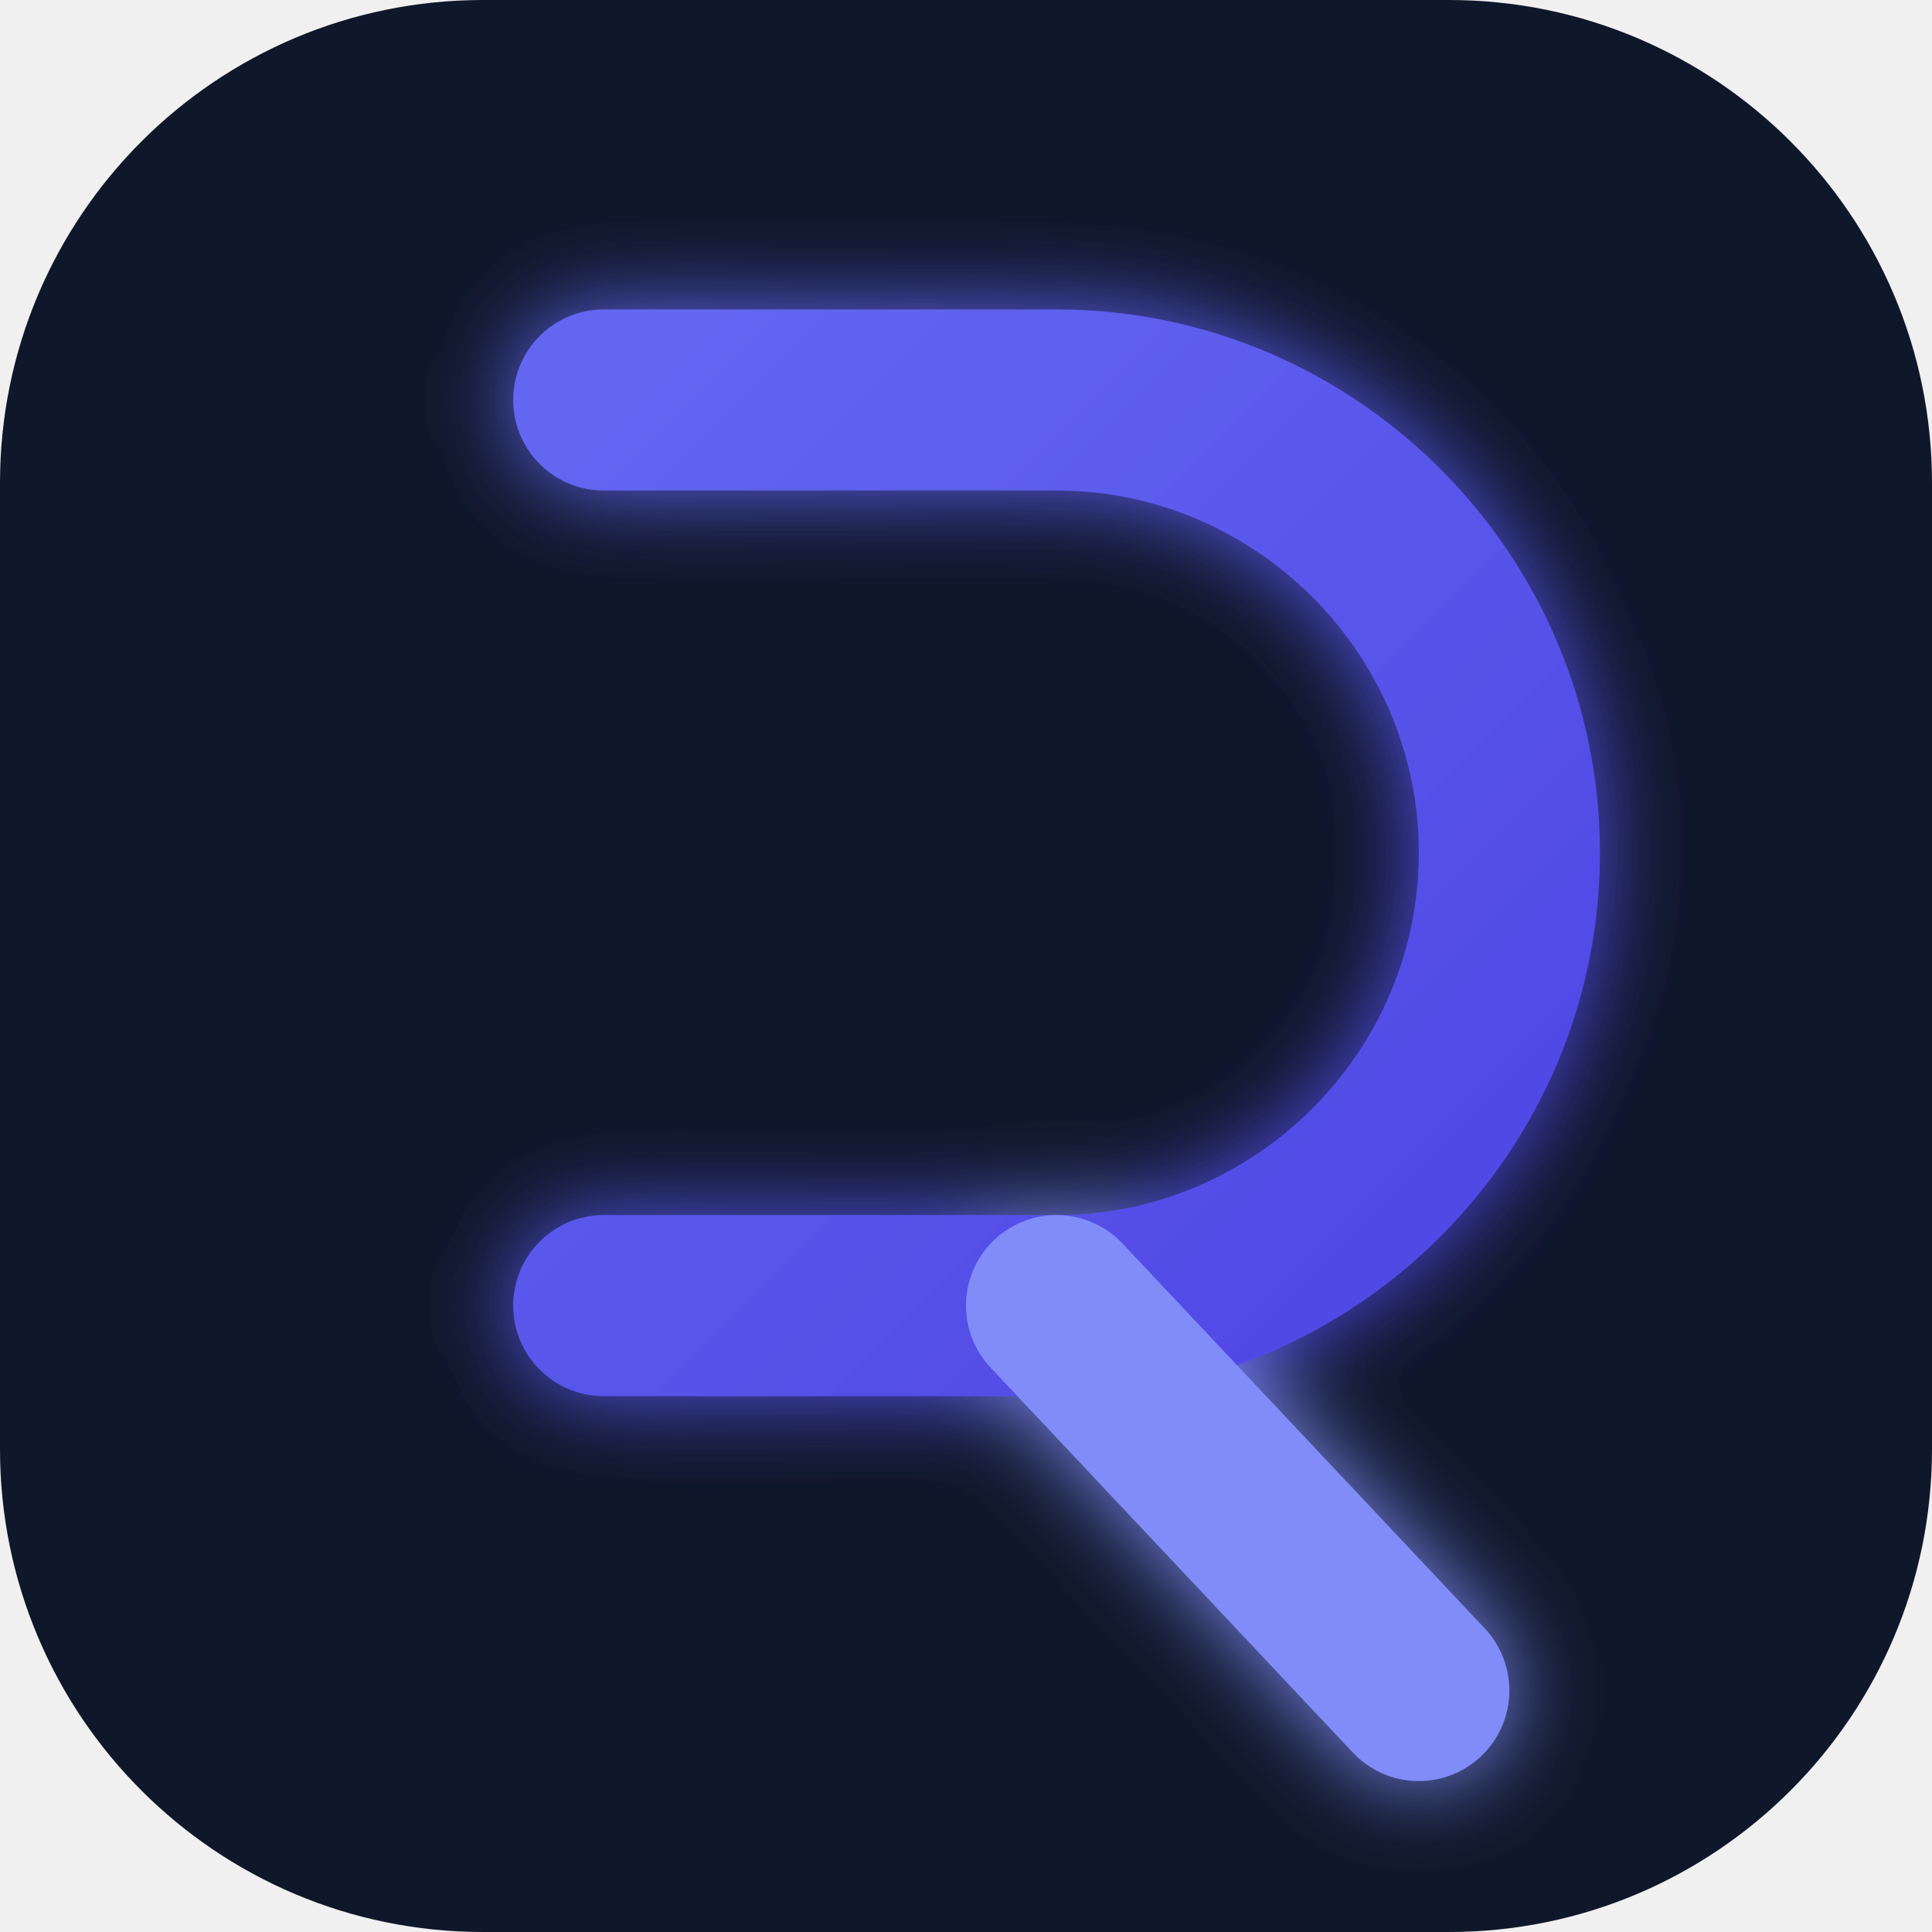
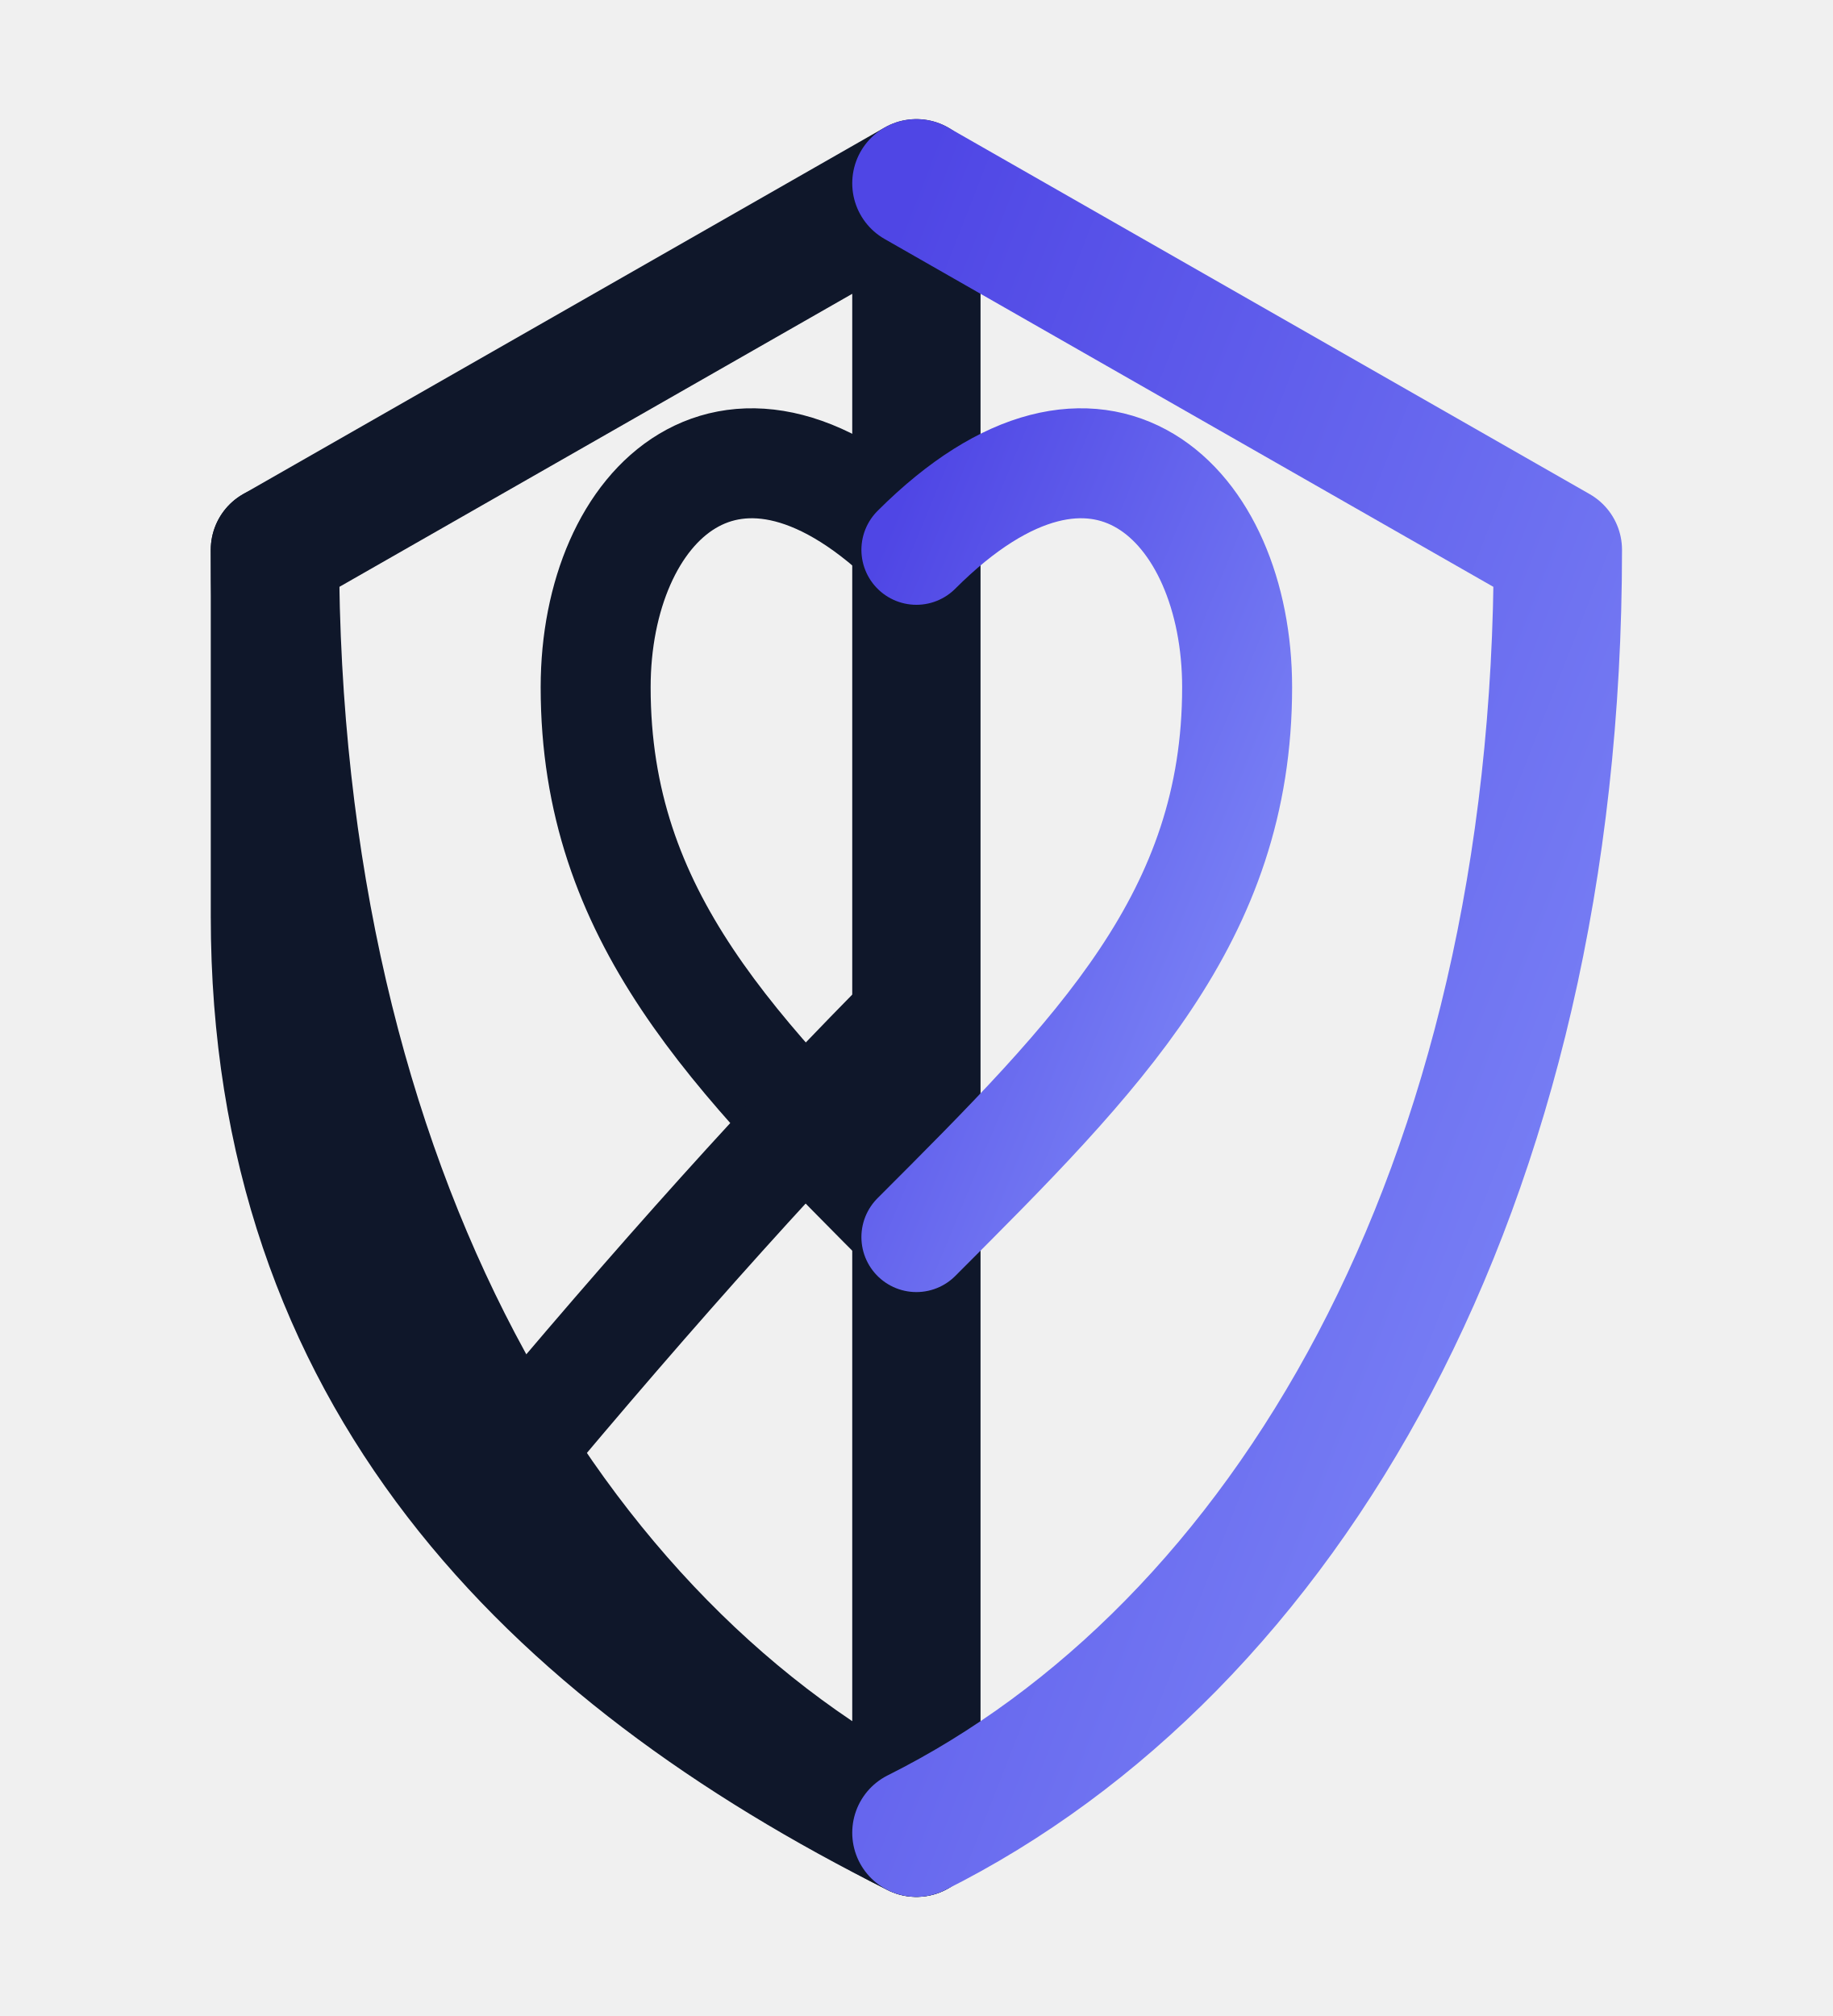
- <svg xmlns="http://www.w3.org/2000/svg" viewBox="0 0 128 128">
+ <svg xmlns="http://www.w3.org/2000/svg" viewBox="0 0 200 220">
  <defs>
-     <linearGradient id="brand-gradient" x1="0%" y1="0%" x2="100%" y2="100%">
-       <stop offset="0%" style="stop-color:#6366f1;stop-opacity:1" />
-       <stop offset="100%" style="stop-color:#4f46e5;stop-opacity:1" />
+     <linearGradient id="gradientRight" x1="0%" y1="0%" x2="100%" y2="100%">
+       <stop offset="0%" stop-color="#4F46E5" />
+       <stop offset="100%" stop-color="#818CF8" />
    </linearGradient>
-     <filter id="glow" x="-20%" y="-20%" width="140%" height="140%">
-       <feGaussianBlur stdDeviation="4" result="blur" />
-       <feComposite in="SourceGraphic" in2="blur" operator="over" />
-     </filter>
  </defs>
-   <rect width="128" height="128" rx="32" fill="#0f172a" />
-   <g transform="translate(16, 16) scale(0.75)" filter="url(#glow)">
-     <path d="M32 20 V108" stroke="url(#brand-gradient)" stroke-width="16" stroke-linecap="round" />
-     <path d="M32 20 H72 C94 20 112 38 112 60 C112 82 94 100 72 100 H32" stroke="url(#brand-gradient)" stroke-width="16" stroke-linecap="round" fill="none" transform="translate(0, -6)" />
-     <path d="M72 94 L104 128" stroke="#818cf8" stroke-width="16" stroke-linecap="round" />
-   </g>
+   <path d="M100 200 C60 180 30 130 30 60 L100 20 V110 Z" fill="none" stroke="#0F172A" stroke-width="14" stroke-linecap="round" stroke-linejoin="round" />
+   <path d="M30 60 L30 100 C30 150 60 180 100 200" fill="none" stroke="#0F172A" stroke-width="14" stroke-linecap="round" stroke-linejoin="round" />
+   <path d="M100 20 V110" fill="none" stroke="none" />
+   <path d="M100 20 L170 60 C170 130 140 180 100 200" fill="none" stroke="url(#gradientRight)" stroke-width="14" stroke-linecap="round" stroke-linejoin="round" />
+   <path d="M100 135 C80 115 65 100 65 75 C65 55 80 40 100 60 C120 40 135 55 135 75 C135 100 120 115 100 135" fill="none" stroke="white" stroke-width="10" stroke-linecap="round" stroke-linejoin="round" />
+   <path d="M100 135 C80 115 65 100 65 75 C65 55 80 40 100 60" fill="none" stroke="#0F172A" stroke-width="12" stroke-linecap="round" stroke-linejoin="round" />
+   <path d="M100 60 C120 40 135 55 135 75 C135 100 120 115 100 135" fill="none" stroke="url(#gradientRight)" stroke-width="12" stroke-linecap="round" stroke-linejoin="round" />
+   <path d="M55 160 Q80 130 100 110" stroke="#0F172A" stroke-width="12" stroke-linecap="round" />
</svg>
